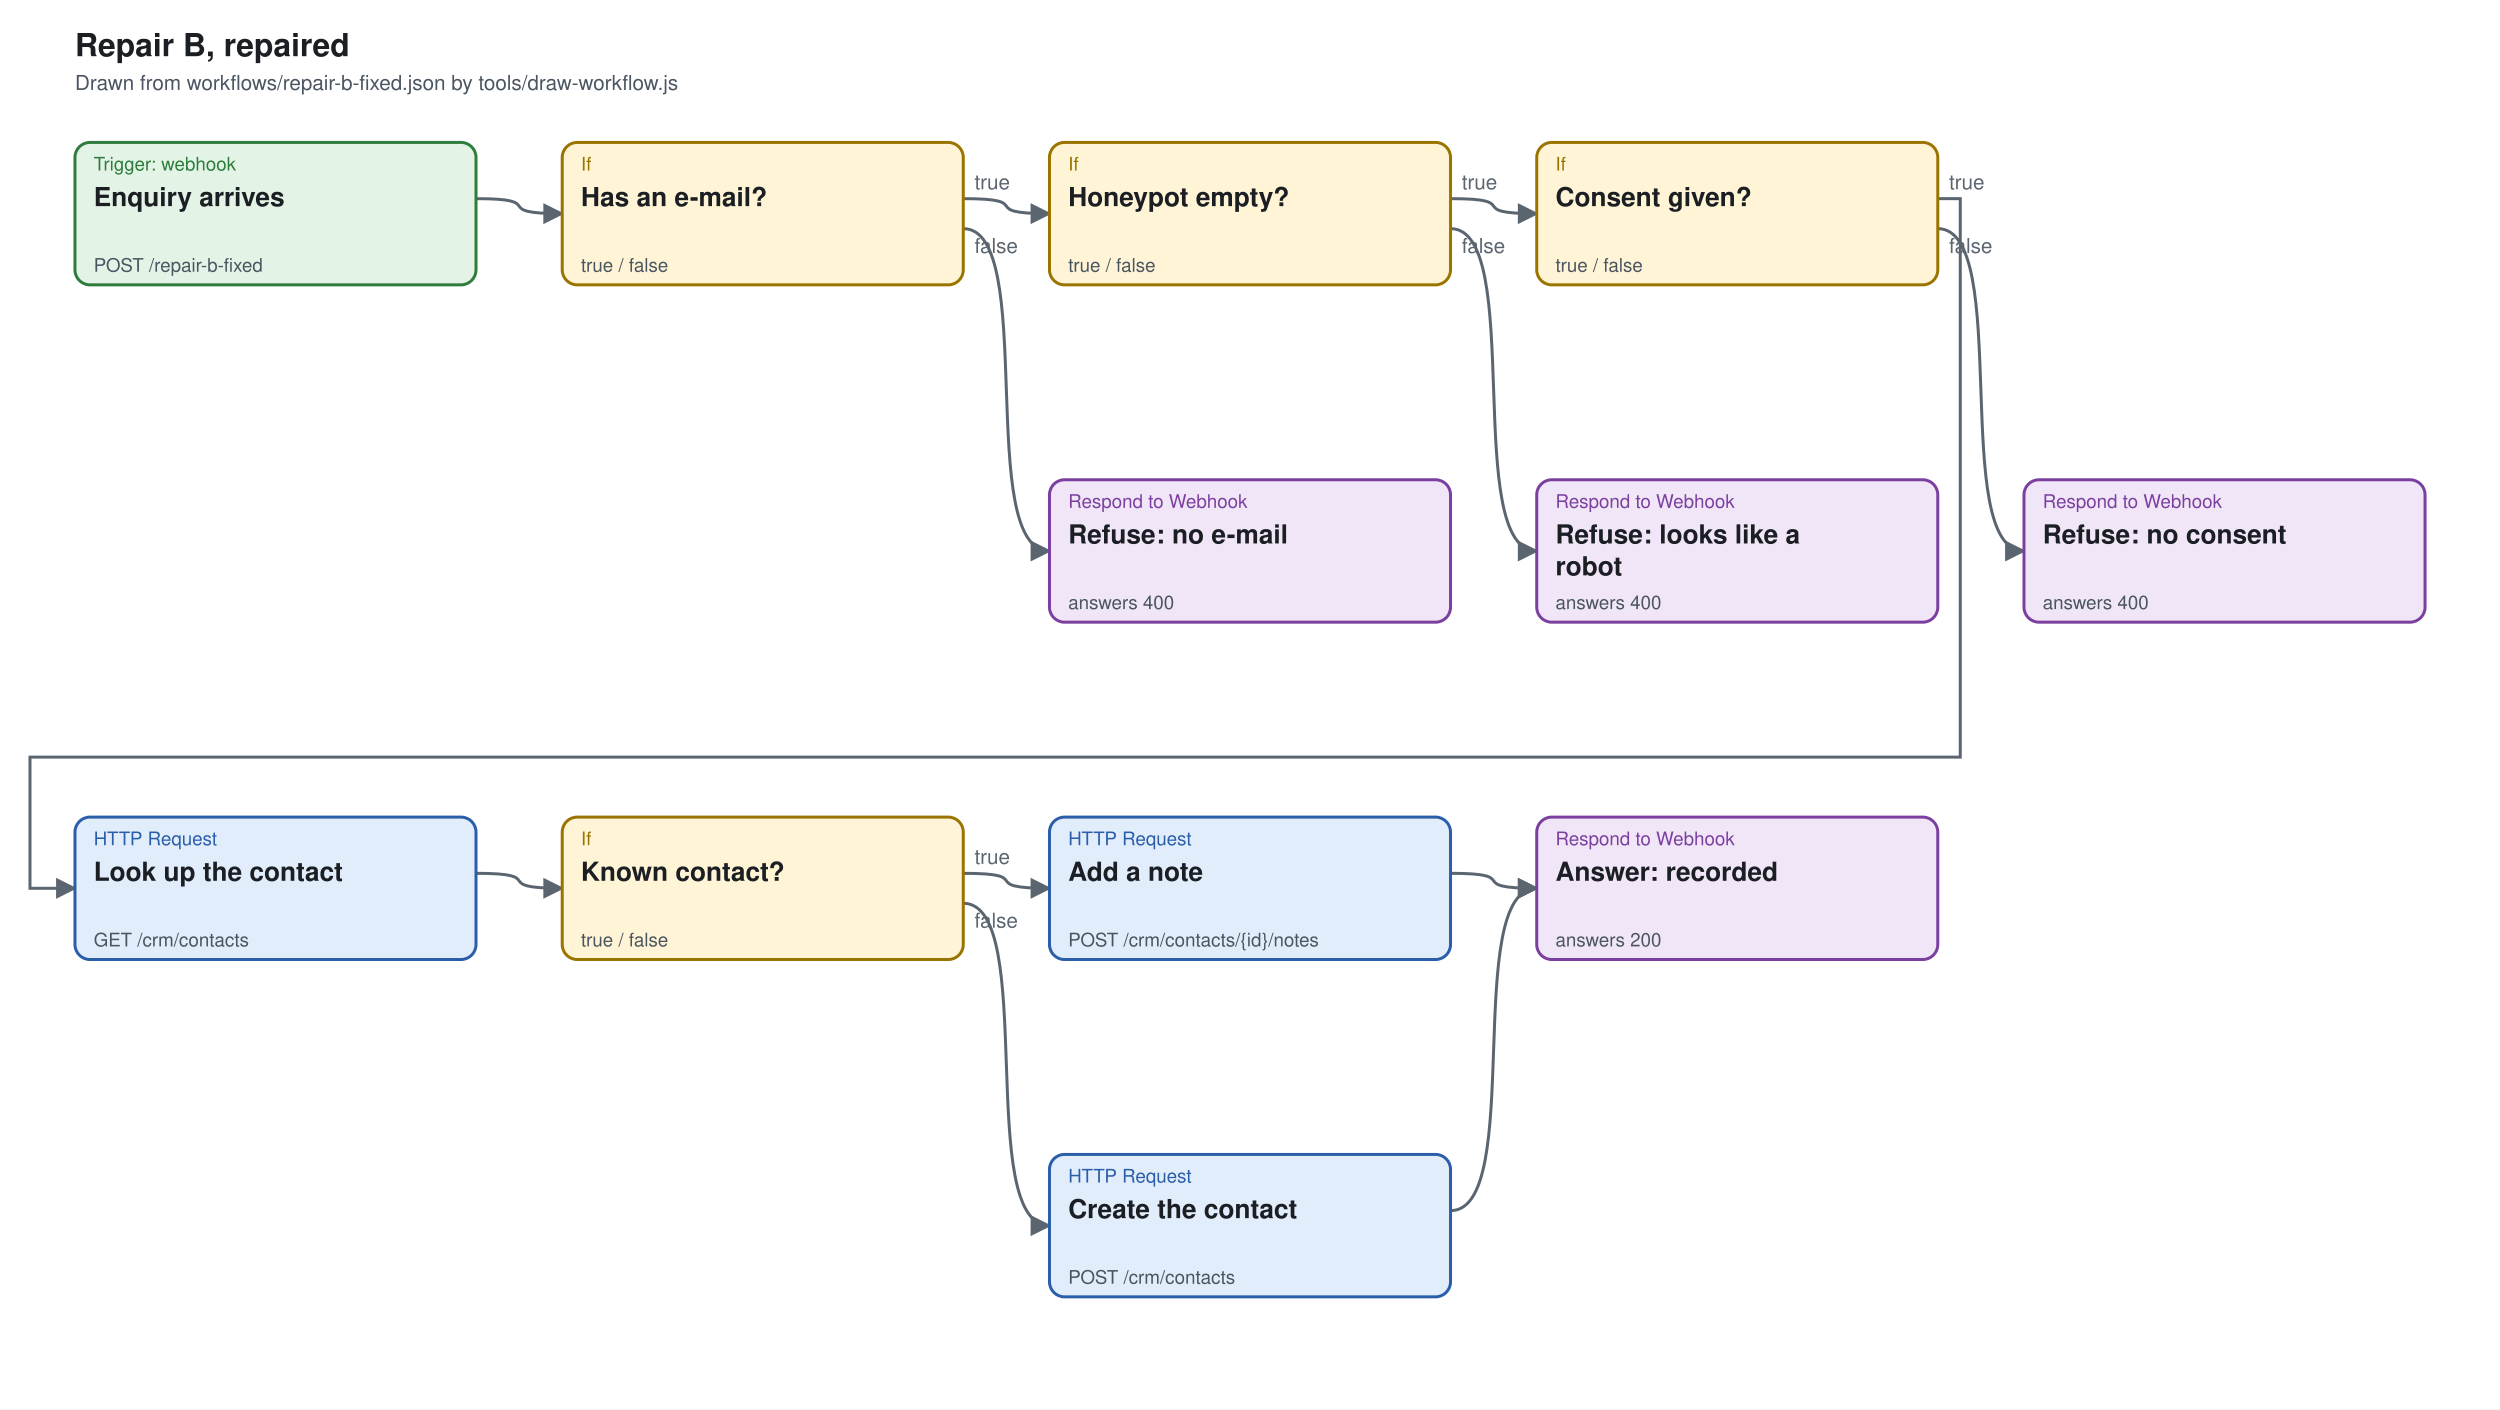
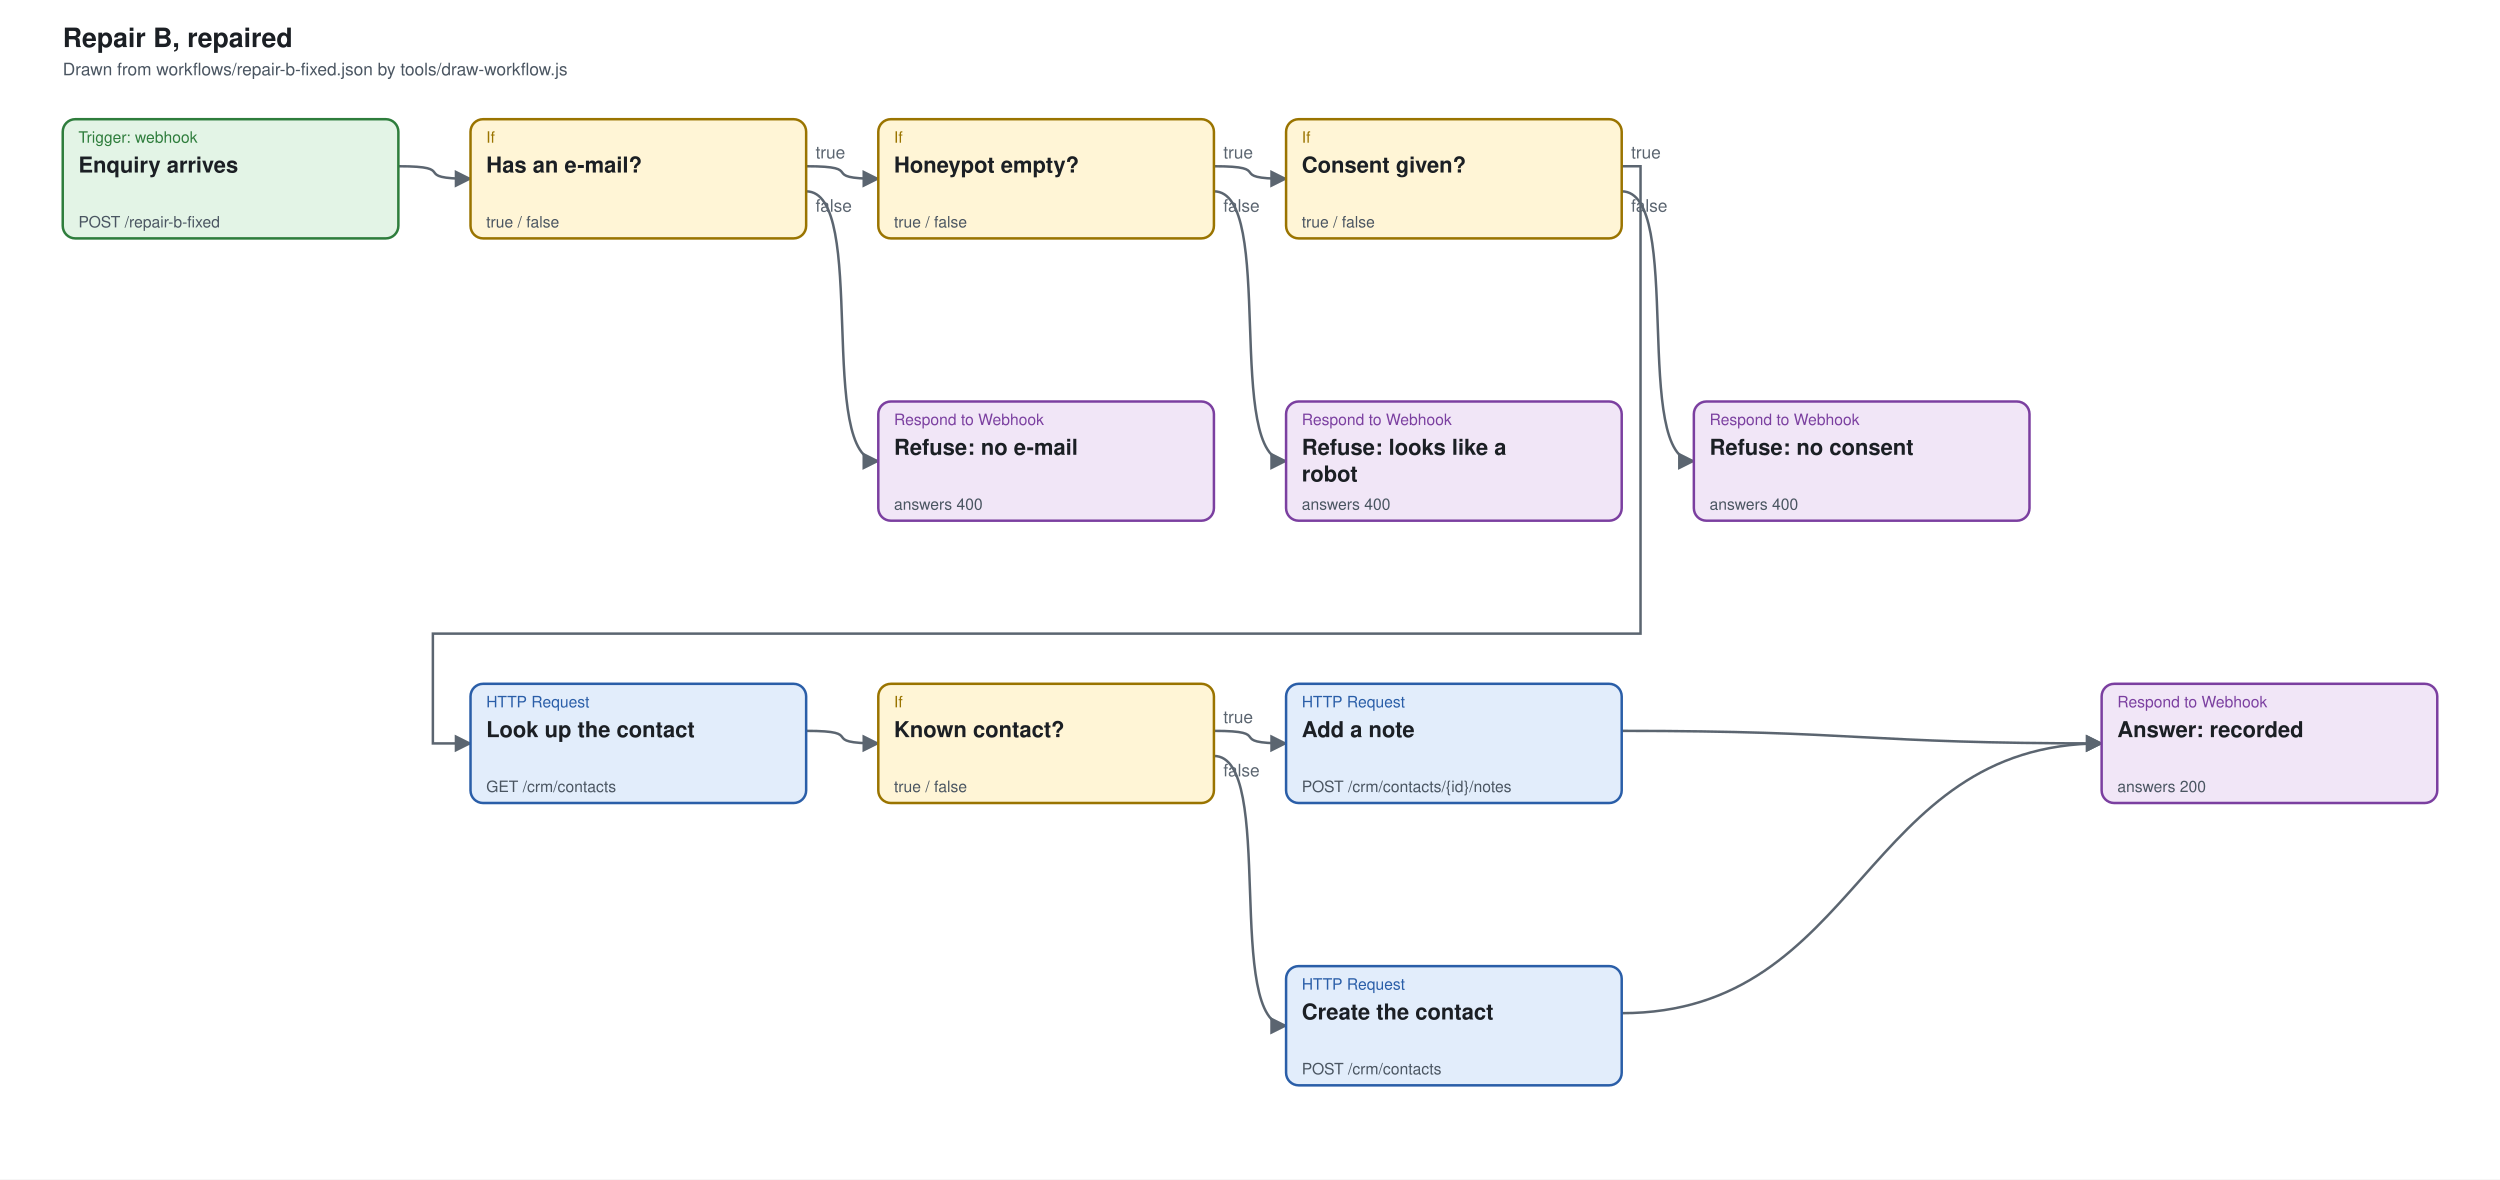
- <svg xmlns="http://www.w3.org/2000/svg" width="1334" height="752" viewBox="0 0 1334 752" role="img" aria-labelledby="t d" font-family="Helvetica, Arial, sans-serif">
+ <svg xmlns="http://www.w3.org/2000/svg" width="1594" height="752" viewBox="0 0 1594 752" role="img" aria-labelledby="t d" font-family="Helvetica, Arial, sans-serif">
  <defs>
    <marker id="arrow" viewBox="0 0 10 10" refX="9" refY="5" markerWidth="7" markerHeight="7" orient="auto-start-reverse">
      <path d="M 0 0 L 10 5 L 0 10 z" fill="#5b6570" />
    </marker>
  </defs>
-   <rect x="0" y="0" width="1334" height="752" fill="#ffffff" />
+   <rect x="0" y="0" width="1594" height="752" fill="#ffffff" />
  <text x="40" y="30" font-size="17" font-weight="bold" fill="#1b1f24">Repair B, repaired</text>
  <text x="40" y="48" font-size="11" fill="#4a5561">Drawn from workflows/repair-b-fixed.json by tools/draw-workflow.js</text>
  <path d="M 254 106 C 294 106, 260 114, 300 114" fill="none" stroke="#5b6570" stroke-width="1.6" marker-end="url(#arrow)" />
  <path d="M 514 106 C 554 106, 520 114, 560 114" fill="none" stroke="#5b6570" stroke-width="1.6" marker-end="url(#arrow)" />
  <text x="520" y="101" font-size="11" fill="#5b6570">true</text>
  <path d="M 514 122 C 554 122, 520 294, 560 294" fill="none" stroke="#5b6570" stroke-width="1.6" marker-end="url(#arrow)" />
  <text x="520" y="135" font-size="11" fill="#5b6570">false</text>
  <path d="M 774 106 C 814 106, 780 114, 820 114" fill="none" stroke="#5b6570" stroke-width="1.6" marker-end="url(#arrow)" />
  <text x="780" y="101" font-size="11" fill="#5b6570">true</text>
  <path d="M 774 122 C 814 122, 780 294, 820 294" fill="none" stroke="#5b6570" stroke-width="1.6" marker-end="url(#arrow)" />
  <text x="780" y="135" font-size="11" fill="#5b6570">false</text>
-   <path d="M 1034 106 L 1046 106 L 1046 404 L 16 404 L 16 474 L 40 474" fill="none" stroke="#5b6570" stroke-width="1.6" marker-end="url(#arrow)" />
+   <path d="M 1034 106 L 1046 106 L 1046 404 L 276 404 L 276 474 L 300 474" fill="none" stroke="#5b6570" stroke-width="1.6" marker-end="url(#arrow)" />
  <text x="1040" y="101" font-size="11" fill="#5b6570">true</text>
  <path d="M 1034 122 C 1074 122, 1040 294, 1080 294" fill="none" stroke="#5b6570" stroke-width="1.6" marker-end="url(#arrow)" />
  <text x="1040" y="135" font-size="11" fill="#5b6570">false</text>
-   <path d="M 254 466 C 294 466, 260 474, 300 474" fill="none" stroke="#5b6570" stroke-width="1.6" marker-end="url(#arrow)" />
  <path d="M 514 466 C 554 466, 520 474, 560 474" fill="none" stroke="#5b6570" stroke-width="1.6" marker-end="url(#arrow)" />
-   <text x="520" y="461" font-size="11" fill="#5b6570">true</text>
-   <path d="M 514 482 C 554 482, 520 654, 560 654" fill="none" stroke="#5b6570" stroke-width="1.6" marker-end="url(#arrow)" />
-   <text x="520" y="495" font-size="11" fill="#5b6570">false</text>
  <path d="M 774 466 C 814 466, 780 474, 820 474" fill="none" stroke="#5b6570" stroke-width="1.6" marker-end="url(#arrow)" />
-   <path d="M 774 646 C 814 646, 780 474, 820 474" fill="none" stroke="#5b6570" stroke-width="1.6" marker-end="url(#arrow)" />
+   <text x="780" y="461" font-size="11" fill="#5b6570">true</text>
+   <path d="M 774 482 C 814 482, 780 654, 820 654" fill="none" stroke="#5b6570" stroke-width="1.6" marker-end="url(#arrow)" />
+   <text x="780" y="495" font-size="11" fill="#5b6570">false</text>
+   <path d="M 1034 466 C 1187 466, 1187 474, 1340 474" fill="none" stroke="#5b6570" stroke-width="1.6" marker-end="url(#arrow)" />
+   <path d="M 1034 646 C 1187 646, 1187 474, 1340 474" fill="none" stroke="#5b6570" stroke-width="1.6" marker-end="url(#arrow)" />
  <g>
    <rect x="40" y="76" width="214" height="76" rx="8" fill="#e3f4e6" stroke="#2e7d3c" stroke-width="1.6" />
    <text x="50" y="91" font-size="10" fill="#2e7d3c">Trigger: webhook</text>
    <text x="50" y="110" font-size="14" font-weight="bold" fill="#1b1f24">Enquiry arrives</text>
    <text x="50" y="145" font-size="10" fill="#4a5561">POST /repair-b-fixed</text>
  </g>
  <g>
    <rect x="300" y="76" width="214" height="76" rx="8" fill="#fff5d6" stroke="#9a7400" stroke-width="1.6" />
    <text x="310" y="91" font-size="10" fill="#9a7400">If</text>
    <text x="310" y="110" font-size="14" font-weight="bold" fill="#1b1f24">Has an e-mail?</text>
    <text x="310" y="145" font-size="10" fill="#4a5561">true / false</text>
  </g>
  <g>
    <rect x="560" y="76" width="214" height="76" rx="8" fill="#fff5d6" stroke="#9a7400" stroke-width="1.6" />
    <text x="570" y="91" font-size="10" fill="#9a7400">If</text>
    <text x="570" y="110" font-size="14" font-weight="bold" fill="#1b1f24">Honeypot empty?</text>
    <text x="570" y="145" font-size="10" fill="#4a5561">true / false</text>
  </g>
  <g>
    <rect x="820" y="76" width="214" height="76" rx="8" fill="#fff5d6" stroke="#9a7400" stroke-width="1.6" />
    <text x="830" y="91" font-size="10" fill="#9a7400">If</text>
    <text x="830" y="110" font-size="14" font-weight="bold" fill="#1b1f24">Consent given?</text>
    <text x="830" y="145" font-size="10" fill="#4a5561">true / false</text>
  </g>
  <g>
    <rect x="560" y="256" width="214" height="76" rx="8" fill="#f1e6f7" stroke="#7b3fa0" stroke-width="1.6" />
    <text x="570" y="271" font-size="10" fill="#7b3fa0">Respond to Webhook</text>
    <text x="570" y="290" font-size="14" font-weight="bold" fill="#1b1f24">Refuse: no e-mail</text>
    <text x="570" y="325" font-size="10" fill="#4a5561">answers 400</text>
  </g>
  <g>
    <rect x="820" y="256" width="214" height="76" rx="8" fill="#f1e6f7" stroke="#7b3fa0" stroke-width="1.6" />
    <text x="830" y="271" font-size="10" fill="#7b3fa0">Respond to Webhook</text>
    <text x="830" y="290" font-size="14" font-weight="bold" fill="#1b1f24">Refuse: looks like a</text>
    <text x="830" y="307" font-size="14" font-weight="bold" fill="#1b1f24">robot</text>
    <text x="830" y="325" font-size="10" fill="#4a5561">answers 400</text>
  </g>
  <g>
    <rect x="1080" y="256" width="214" height="76" rx="8" fill="#f1e6f7" stroke="#7b3fa0" stroke-width="1.6" />
    <text x="1090" y="271" font-size="10" fill="#7b3fa0">Respond to Webhook</text>
    <text x="1090" y="290" font-size="14" font-weight="bold" fill="#1b1f24">Refuse: no consent</text>
    <text x="1090" y="325" font-size="10" fill="#4a5561">answers 400</text>
  </g>
  <g>
-     <rect x="40" y="436" width="214" height="76" rx="8" fill="#e2edfb" stroke="#2a5ea8" stroke-width="1.6" />
-     <text x="50" y="451" font-size="10" fill="#2a5ea8">HTTP Request</text>
-     <text x="50" y="470" font-size="14" font-weight="bold" fill="#1b1f24">Look up the contact</text>
-     <text x="50" y="505" font-size="10" fill="#4a5561">GET /crm/contacts</text>
+     <rect x="300" y="436" width="214" height="76" rx="8" fill="#e2edfb" stroke="#2a5ea8" stroke-width="1.6" />
+     <text x="310" y="451" font-size="10" fill="#2a5ea8">HTTP Request</text>
+     <text x="310" y="470" font-size="14" font-weight="bold" fill="#1b1f24">Look up the contact</text>
+     <text x="310" y="505" font-size="10" fill="#4a5561">GET /crm/contacts</text>
  </g>
  <g>
-     <rect x="300" y="436" width="214" height="76" rx="8" fill="#fff5d6" stroke="#9a7400" stroke-width="1.6" />
-     <text x="310" y="451" font-size="10" fill="#9a7400">If</text>
-     <text x="310" y="470" font-size="14" font-weight="bold" fill="#1b1f24">Known contact?</text>
-     <text x="310" y="505" font-size="10" fill="#4a5561">true / false</text>
+     <rect x="560" y="436" width="214" height="76" rx="8" fill="#fff5d6" stroke="#9a7400" stroke-width="1.6" />
+     <text x="570" y="451" font-size="10" fill="#9a7400">If</text>
+     <text x="570" y="470" font-size="14" font-weight="bold" fill="#1b1f24">Known contact?</text>
+     <text x="570" y="505" font-size="10" fill="#4a5561">true / false</text>
  </g>
  <g>
-     <rect x="560" y="436" width="214" height="76" rx="8" fill="#e2edfb" stroke="#2a5ea8" stroke-width="1.6" />
-     <text x="570" y="451" font-size="10" fill="#2a5ea8">HTTP Request</text>
-     <text x="570" y="470" font-size="14" font-weight="bold" fill="#1b1f24">Add a note</text>
-     <text x="570" y="505" font-size="10" fill="#4a5561">POST /crm/contacts/{id}/notes</text>
+     <rect x="820" y="436" width="214" height="76" rx="8" fill="#e2edfb" stroke="#2a5ea8" stroke-width="1.6" />
+     <text x="830" y="451" font-size="10" fill="#2a5ea8">HTTP Request</text>
+     <text x="830" y="470" font-size="14" font-weight="bold" fill="#1b1f24">Add a note</text>
+     <text x="830" y="505" font-size="10" fill="#4a5561">POST /crm/contacts/{id}/notes</text>
  </g>
  <g>
-     <rect x="560" y="616" width="214" height="76" rx="8" fill="#e2edfb" stroke="#2a5ea8" stroke-width="1.6" />
-     <text x="570" y="631" font-size="10" fill="#2a5ea8">HTTP Request</text>
-     <text x="570" y="650" font-size="14" font-weight="bold" fill="#1b1f24">Create the contact</text>
-     <text x="570" y="685" font-size="10" fill="#4a5561">POST /crm/contacts</text>
+     <rect x="820" y="616" width="214" height="76" rx="8" fill="#e2edfb" stroke="#2a5ea8" stroke-width="1.6" />
+     <text x="830" y="631" font-size="10" fill="#2a5ea8">HTTP Request</text>
+     <text x="830" y="650" font-size="14" font-weight="bold" fill="#1b1f24">Create the contact</text>
+     <text x="830" y="685" font-size="10" fill="#4a5561">POST /crm/contacts</text>
  </g>
  <g>
-     <rect x="820" y="436" width="214" height="76" rx="8" fill="#f1e6f7" stroke="#7b3fa0" stroke-width="1.6" />
-     <text x="830" y="451" font-size="10" fill="#7b3fa0">Respond to Webhook</text>
-     <text x="830" y="470" font-size="14" font-weight="bold" fill="#1b1f24">Answer: recorded</text>
-     <text x="830" y="505" font-size="10" fill="#4a5561">answers 200</text>
+     <rect x="1340" y="436" width="214" height="76" rx="8" fill="#f1e6f7" stroke="#7b3fa0" stroke-width="1.6" />
+     <text x="1350" y="451" font-size="10" fill="#7b3fa0">Respond to Webhook</text>
+     <text x="1350" y="470" font-size="14" font-weight="bold" fill="#1b1f24">Answer: recorded</text>
+     <text x="1350" y="505" font-size="10" fill="#4a5561">answers 200</text>
  </g>
</svg>
